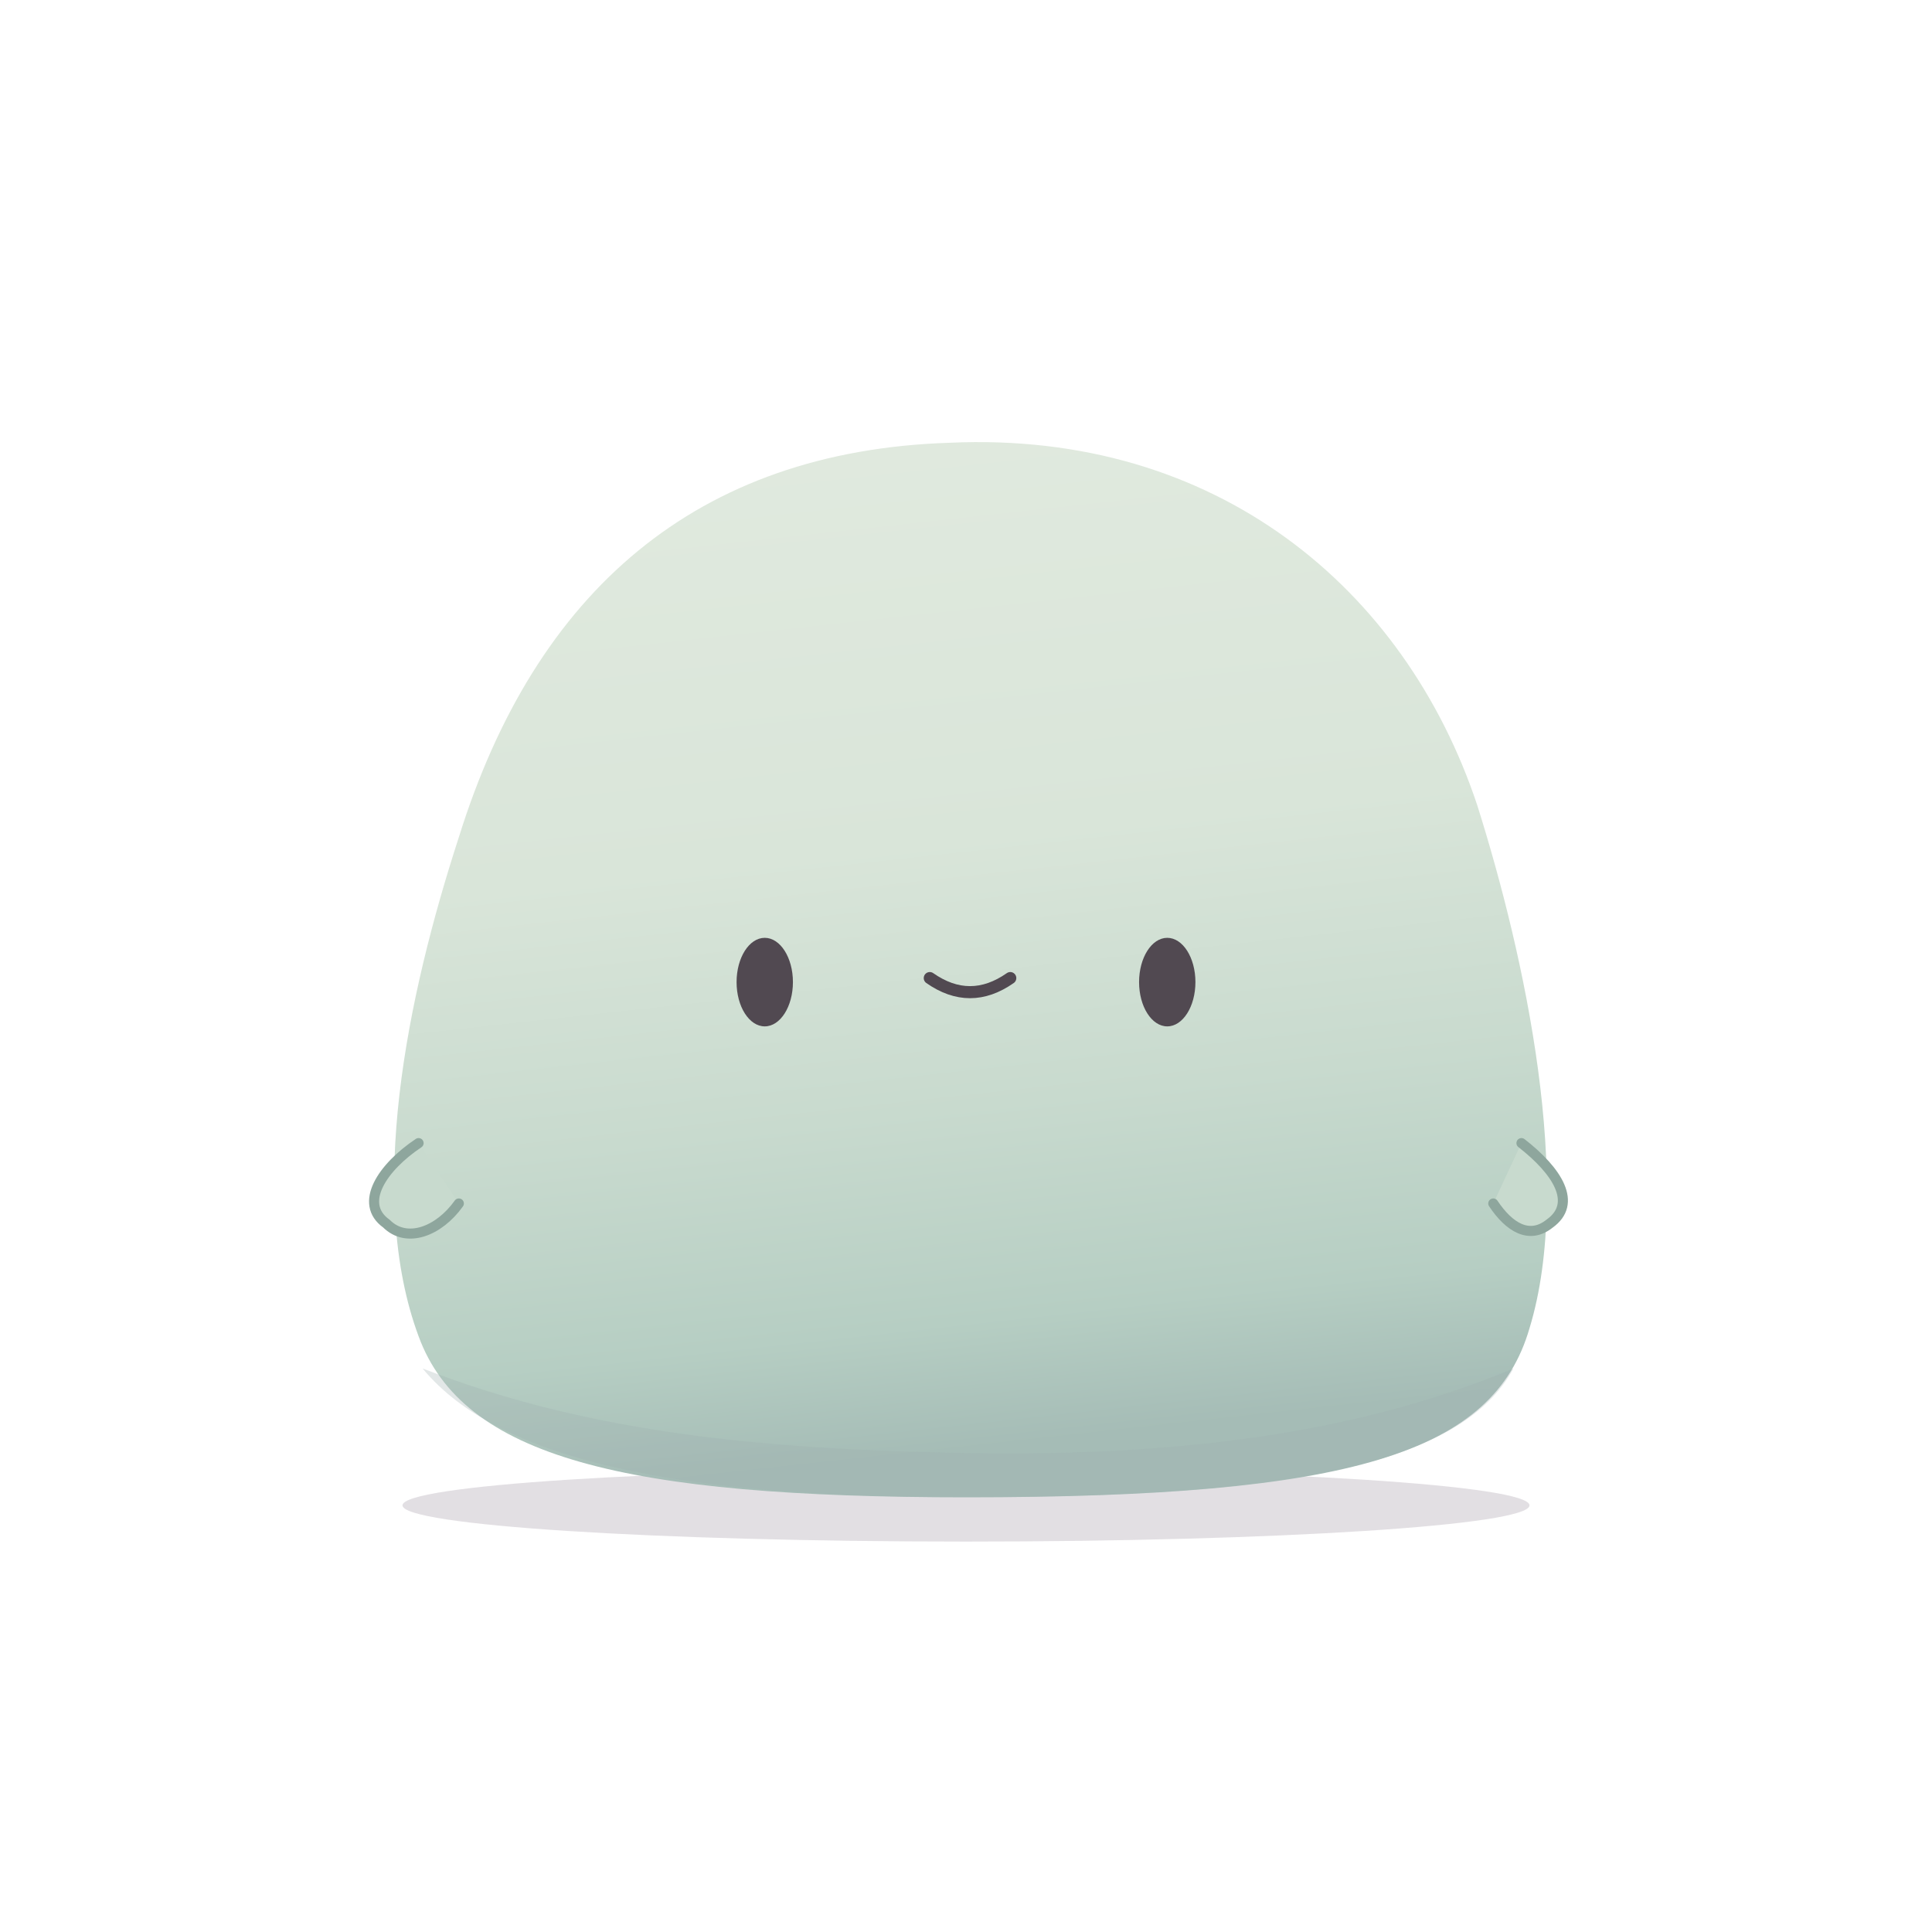
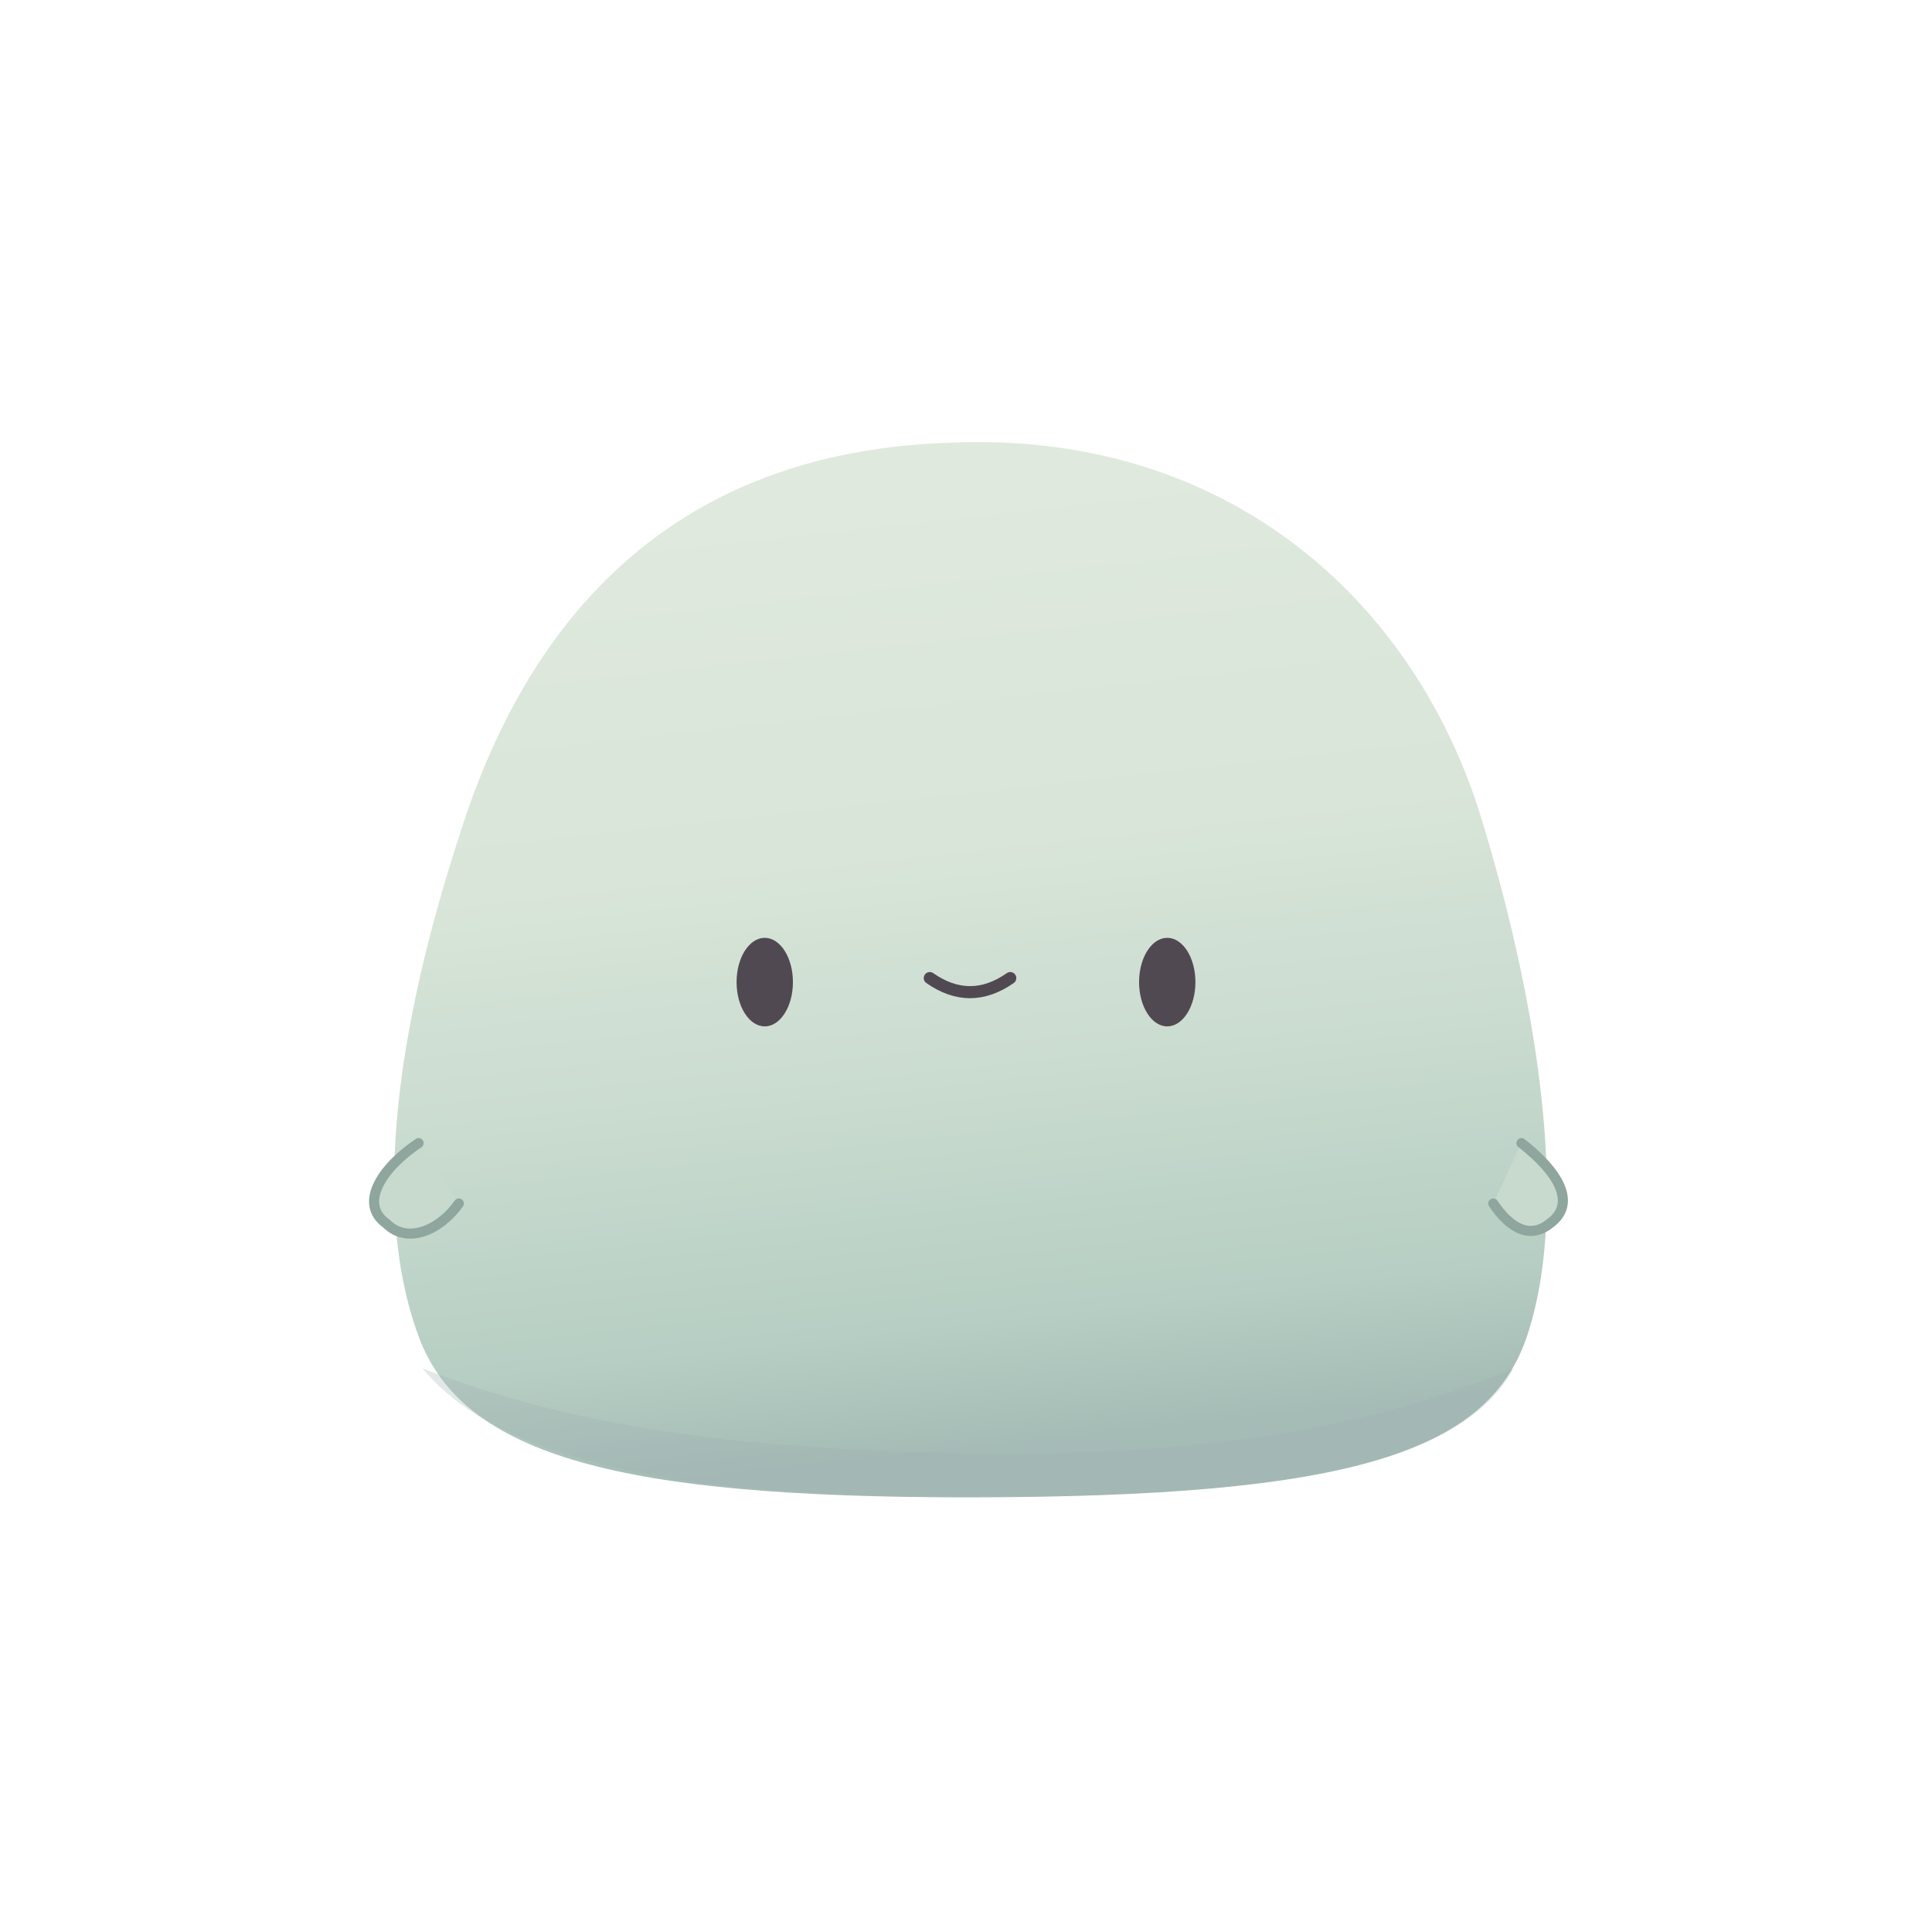
<svg xmlns="http://www.w3.org/2000/svg" preserveAspectRatio="none" overflow="visible" style="display: block;" width="480" height="480" viewBox="0 0 480 480" fill="none">
  <g id="Mochi â¢ pastel sage">
-     <path id="Soft shadow" opacity="0.4" d="M240 383C317.32 383 380 378.971 380 374C380 369.029 317.32 365 240 365C162.68 365 100 369.029 100 374C100 378.971 162.68 383 240 383Z" fill="#B7AFB9" />
    <path id="Blended pastel sage body" d="M236 110C302 107 349 146 367 200C379 238 391 294 380 330C371 361 336 372 240 372C155 372 115 362 104 332C91 297 101 248 114 208C133 147 173 112 236 110Z" fill="url(#paint0_linear_0_4)" />
    <path id="Soft weighted base" opacity="0.3" d="M105 340C144 355 184 360 240 361C297 362 340 355 376 340C363 364 320 372 240 372C169 372 124 363 105 340Z" fill="#9DAFAF" />
    <g id="Left mini hand">
      <path d="M104 284C95 290 89 299 96 304C101 309 109 306 114 299" fill="#C8DACE" />
      <path d="M104 284C95 290 89 299 96 304C101 309 109 306 114 299" stroke="#8EA69D" stroke-width="2.5" stroke-linecap="round" />
    </g>
    <g id="Right mini hand">
      <path d="M378 284C387 291 392 299 385 304C380 308 375 305 371 299" fill="#C8DACE" />
      <path d="M378 284C387 291 392 299 385 304C380 308 375 305 371 299" stroke="#8EA69D" stroke-width="2.5" stroke-linecap="round" />
    </g>
    <path id="Left oval eye" d="M190 255C193.866 255 197 250.075 197 244C197 237.925 193.866 233 190 233C186.134 233 183 237.925 183 244C183 250.075 186.134 255 190 255Z" fill="#514951" />
    <path id="Right oval eye" d="M290 255C293.866 255 297 250.075 297 244C297 237.925 293.866 233 290 233C286.134 233 283 237.925 283 244C283 250.075 286.134 255 290 255Z" fill="#514951" />
    <path id="Small smile" d="M231 243C237.667 247.667 244.333 247.667 251 243" stroke="#514951" stroke-width="3" stroke-linecap="round" />
  </g>
  <defs>
    <linearGradient id="paint0_linear_0_4" x1="97.925" y1="109.838" x2="126.788" y2="372.605" gradientUnits="userSpaceOnUse">
      <stop stop-color="#E1EADF" />
      <stop offset="0.43" stop-color="#D9E5D9" />
      <stop offset="0.68" stop-color="#C8DACE" />
      <stop offset="0.88" stop-color="#B6CEC3" />
      <stop offset="1" stop-color="#A5BCB6" />
    </linearGradient>
  </defs>
</svg>
